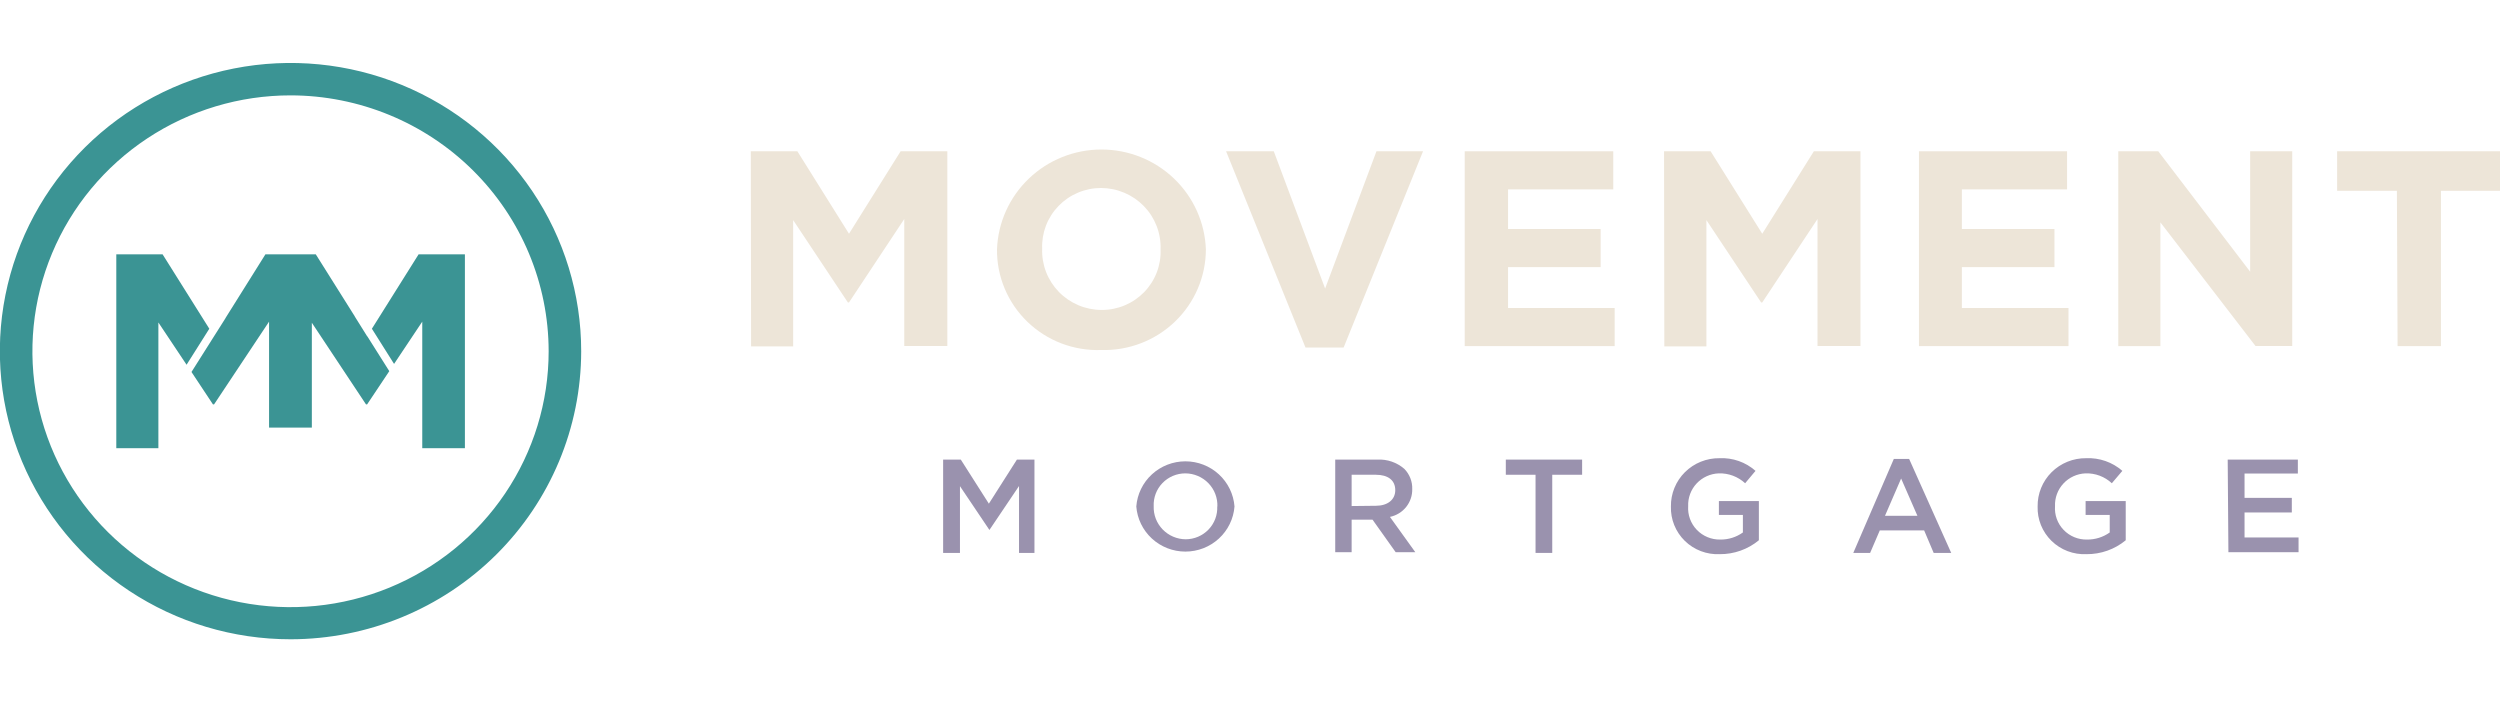
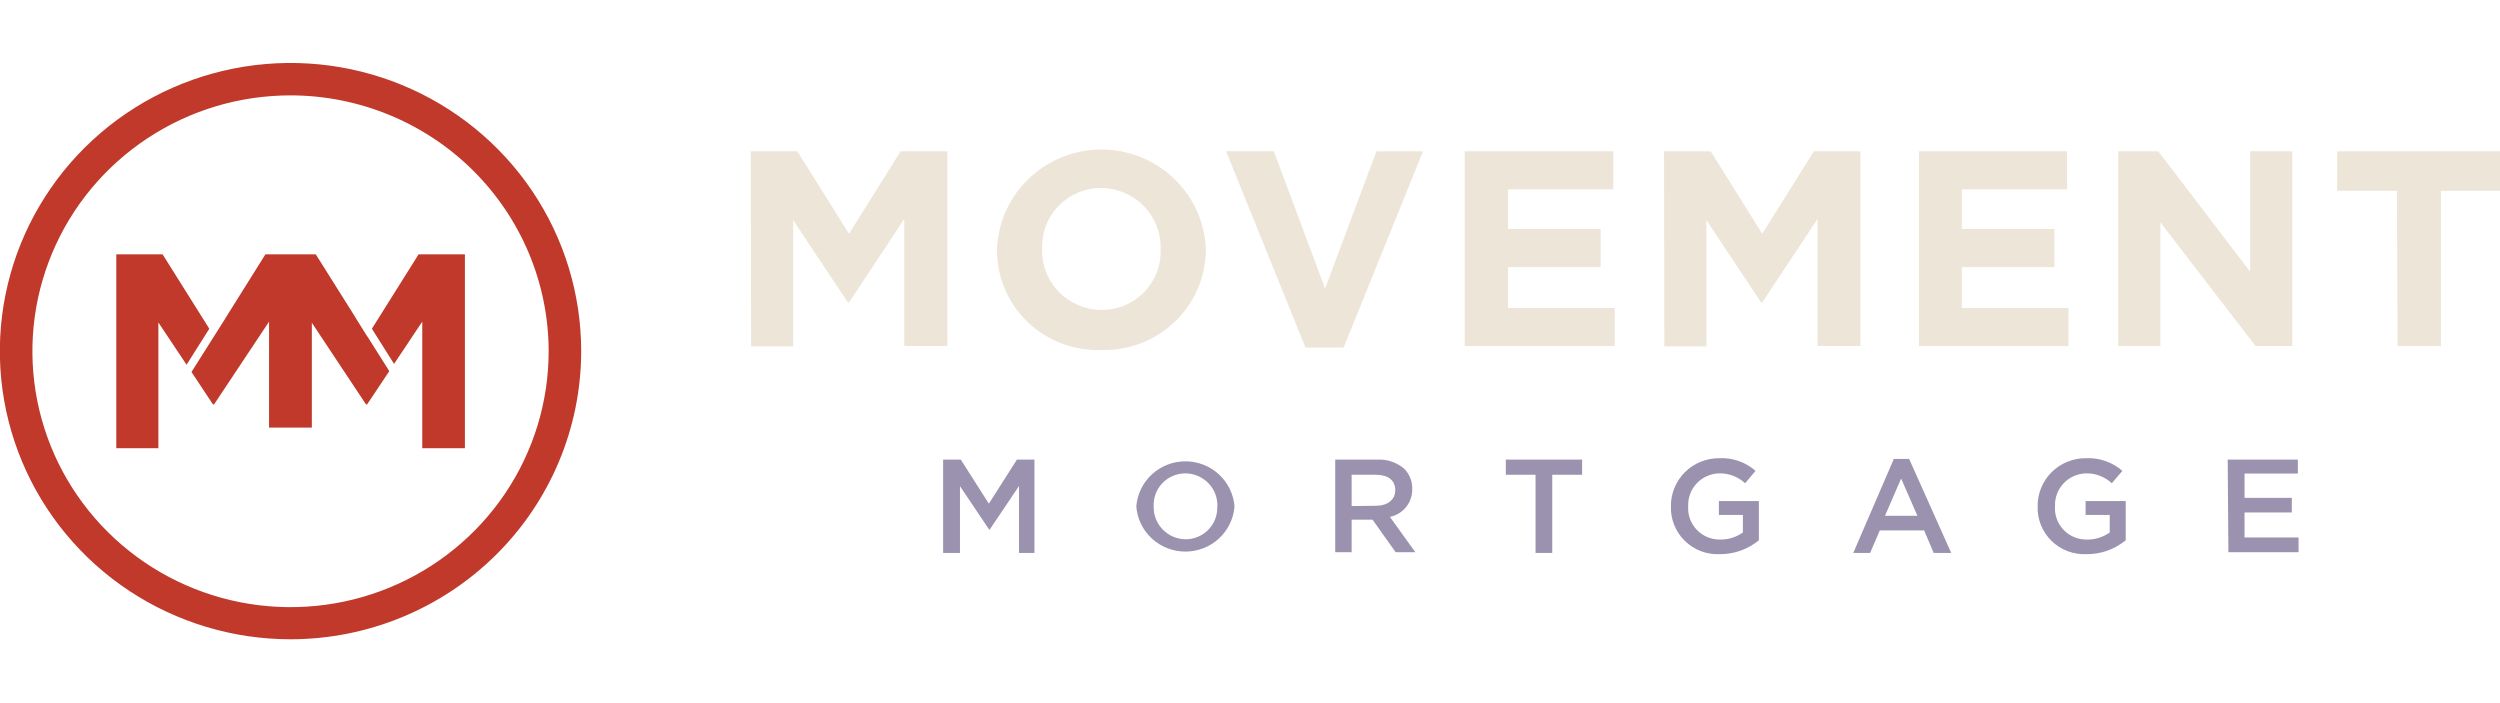
<svg xmlns="http://www.w3.org/2000/svg" width="210px" height="59" viewBox="0 0 256 59" role="presentation" aria-label="Movement Mortgage">
  <g>
    <g>
      <path fill="#EDE5D8" d="M76.882 9.029H81.651L86.937 17.474L92.224 9.029H97.007V28.966H92.597V15.964L86.937 24.509H86.823L81.22 16.078V29.009H76.911L76.882 9.029Z" />
      <path fill="#EDE5D8" d="M102.093 19.069C102.194 16.324 103.365 13.725 105.36 11.819C107.354 9.913 110.017 8.848 112.787 8.848C115.558 8.848 118.22 9.913 120.215 11.819C122.21 13.725 123.381 16.324 123.482 19.069V19.069C123.481 20.45 123.2 21.817 122.656 23.089C122.112 24.361 121.316 25.512 120.316 26.473C119.315 27.434 118.13 28.187 116.831 28.686C115.531 29.185 114.144 29.421 112.751 29.379C111.36 29.427 109.974 29.195 108.676 28.698C107.378 28.2 106.195 27.446 105.199 26.483C104.203 25.519 103.414 24.365 102.88 23.091C102.346 21.817 102.078 20.448 102.093 19.069V19.069ZM118.842 19.069C118.871 18.256 118.735 17.447 118.442 16.688C118.15 15.929 117.706 15.236 117.138 14.65C116.57 14.065 115.889 13.598 115.135 13.278C114.382 12.958 113.571 12.792 112.751 12.788C111.938 12.788 111.133 12.95 110.385 13.266C109.636 13.581 108.96 14.043 108.397 14.625C107.833 15.206 107.394 15.894 107.105 16.648C106.817 17.402 106.685 18.206 106.718 19.012C106.689 19.823 106.825 20.632 107.118 21.39C107.411 22.148 107.855 22.84 108.423 23.425C108.992 24.009 109.673 24.475 110.426 24.793C111.18 25.111 111.99 25.276 112.809 25.277C113.622 25.28 114.426 25.12 115.175 24.805C115.923 24.491 116.599 24.03 117.163 23.45C117.727 22.87 118.166 22.183 118.455 21.43C118.743 20.677 118.875 19.873 118.842 19.069V19.069Z" />
      <path fill="#EDE5D8" d="M125.551 9.029H130.435L135.692 23.084L140.95 9.029H145.719L137.589 29.123H133.681L125.551 9.029Z" />
      <path fill="#EDE5D8" d="M149.986 9.029H165.198V12.931H154.425V16.989H163.905V20.891H154.425V25.078H165.342V28.98H149.986V9.029Z" />
      <path fill="#EDE5D8" d="M170.398 9.029H175.168L180.454 17.474L185.74 9.029H190.51V28.966H186.114V15.964L180.454 24.509H180.339L174.737 16.078V29.009H170.427L170.398 9.029Z" />
      <path fill="#EDE5D8" d="M196.5 9.029H211.669V12.931H200.896V16.989H210.377V20.891H200.896V25.078H211.813V28.98H196.5V9.029Z" />
      <path fill="#EDE5D8" d="M216.913 9.029H221.007L230.416 21.361V9.029H234.725V28.966H230.962L221.222 16.306V28.98H216.913V9.029Z" />
      <path fill="#EDE5D8" d="M245.442 13.073H239.322V9.029H256V13.073H249.952V28.98H245.513L245.442 13.073Z" />
      <path fill="#9A92AE" d="M96.576 40.601H98.386L101.259 45.115L104.132 40.601H105.928V50.156H104.348V43.306L101.317 47.807L98.3 43.321V50.156H96.576V40.601Z" />
      <path fill="#9A92AE" d="M116.357 45.4C116.453 44.143 117.024 42.968 117.957 42.111C118.889 41.255 120.113 40.778 121.385 40.778C122.656 40.778 123.881 41.255 124.813 42.111C125.745 42.968 126.317 44.143 126.413 45.4V45.4C126.317 46.657 125.745 47.831 124.813 48.688C123.881 49.545 122.656 50.021 121.385 50.021C120.113 50.021 118.889 49.545 117.957 48.688C117.024 47.831 116.453 46.657 116.357 45.4V45.4ZM124.66 45.4C124.675 44.963 124.602 44.527 124.445 44.118C124.288 43.709 124.049 43.336 123.744 43.02C123.439 42.704 123.073 42.452 122.667 42.279C122.262 42.105 121.826 42.014 121.385 42.011C120.946 42.01 120.512 42.098 120.108 42.268C119.705 42.439 119.34 42.689 119.037 43.003C118.733 43.317 118.497 43.689 118.343 44.096C118.189 44.503 118.119 44.937 118.138 45.371V45.371C118.123 45.809 118.196 46.245 118.353 46.653C118.511 47.062 118.749 47.435 119.054 47.751C119.36 48.067 119.726 48.319 120.131 48.493C120.536 48.666 120.972 48.757 121.414 48.761C121.851 48.759 122.284 48.67 122.686 48.499C123.087 48.327 123.45 48.077 123.752 47.763C124.054 47.449 124.289 47.078 124.442 46.672C124.596 46.266 124.665 45.833 124.646 45.4H124.66Z" />
      <path fill="#9A92AE" d="M136.727 40.601H141.036C142.051 40.547 143.046 40.889 143.809 41.555C144.075 41.828 144.283 42.152 144.422 42.507C144.56 42.861 144.625 43.24 144.613 43.62C144.627 44.284 144.407 44.932 143.99 45.453C143.573 45.973 142.985 46.332 142.329 46.468L144.929 50.085H142.918L140.548 46.753H138.407V50.085H136.727V40.601ZM140.893 45.329C142.099 45.329 142.875 44.702 142.875 43.734C142.875 42.708 142.128 42.153 140.878 42.153H138.407V45.357L140.893 45.329Z" />
      <path fill="#9A92AE" d="M157.24 42.153H154.195V40.601H162.009V42.153H158.95V50.156H157.24V42.153Z" />
      <path fill="#9A92AE" d="M171.102 45.4C171.093 44.749 171.215 44.104 171.461 43.501C171.707 42.898 172.073 42.35 172.536 41.889C172.999 41.429 173.551 41.065 174.158 40.819C174.766 40.573 175.417 40.451 176.073 40.458C177.427 40.394 178.753 40.859 179.765 41.754L178.702 43.022C177.971 42.345 177 41.981 176.001 42.011C175.573 42.027 175.152 42.127 174.762 42.305C174.373 42.483 174.023 42.735 173.732 43.047C173.441 43.359 173.215 43.725 173.067 44.124C172.919 44.523 172.852 44.947 172.869 45.371C172.839 45.813 172.902 46.257 173.054 46.673C173.206 47.09 173.443 47.471 173.751 47.792C174.059 48.114 174.43 48.368 174.842 48.539C175.254 48.711 175.698 48.796 176.145 48.789C176.979 48.802 177.795 48.547 178.472 48.063V46.269H176.015V44.844H180.109V48.86C178.986 49.791 177.565 50.296 176.101 50.285C175.443 50.314 174.786 50.209 174.17 49.975C173.555 49.741 172.995 49.383 172.526 48.925C172.056 48.466 171.688 47.916 171.443 47.31C171.198 46.703 171.082 46.053 171.102 45.4Z" />
      <path fill="#9A92AE" d="M193.929 40.53H195.494L199.804 50.156H198.008L197.031 47.849H192.492L191.501 50.156H189.777L193.929 40.53ZM196.342 46.354L194.675 42.538L193.023 46.354H196.342Z" />
      <path fill="#9A92AE" d="M208.653 45.4C208.643 44.75 208.765 44.104 209.011 43.501C209.257 42.898 209.623 42.35 210.086 41.889C210.549 41.429 211.101 41.065 211.709 40.819C212.316 40.573 212.967 40.451 213.623 40.458C214.981 40.398 216.31 40.862 217.329 41.754L216.252 43.022C215.891 42.685 215.467 42.422 215.004 42.248C214.54 42.075 214.046 41.994 213.551 42.011C212.689 42.048 211.876 42.422 211.292 43.052C210.707 43.682 210.399 44.516 210.434 45.371C210.402 45.814 210.463 46.258 210.614 46.676C210.765 47.094 211.002 47.475 211.311 47.797C211.619 48.119 211.991 48.373 212.404 48.544C212.817 48.715 213.262 48.798 213.709 48.789C214.543 48.8 215.359 48.545 216.036 48.063V46.269H213.566V44.845H217.674V48.861C216.547 49.794 215.121 50.299 213.652 50.285C212.993 50.314 212.336 50.209 211.721 49.975C211.105 49.741 210.545 49.383 210.076 48.925C209.607 48.466 209.238 47.916 208.993 47.31C208.748 46.703 208.632 46.053 208.653 45.4Z" />
      <path fill="#9A92AE" d="M228.117 40.601H235.3V42.025H229.841V44.517H234.682V46.012H229.841V48.576H235.372V50.085H228.189L228.117 40.601Z" />
    </g>
    <g>
-       <path fill="#3B9494" d="M16.649 19.581H11.909V39.433H16.218V26.559L19.105 30.888L21.433 27.2L16.649 19.581Z" />
-       <path fill="#3B9494" d="M37.608 27.969H37.593L36.703 26.545L36.329 25.947V25.933L32.336 19.581H31.933H27.581H27.179L23.128 26.047L23.056 26.175L21.921 27.969L19.608 31.629L21.806 34.947H21.921L27.552 26.474V37.325H31.933V26.588L37.478 34.947H37.593L39.863 31.544L37.608 27.969Z" />
-       <path fill="#3B9494" d="M42.865 19.581L38.082 27.2L40.352 30.803L43.239 26.474V39.433H47.606V19.581H42.865Z" />
-       <path fill="#3B9494" d="M29.764 3.304C24.536 3.301 19.424 4.835 15.076 7.713C10.727 10.591 7.337 14.682 5.334 19.47C3.332 24.257 2.806 29.526 3.824 34.61C4.843 39.694 7.359 44.364 11.055 48.031C14.751 51.697 19.461 54.194 24.588 55.206C29.716 56.218 35.031 55.7 39.862 53.717C44.692 51.734 48.821 48.376 51.726 44.066C54.631 39.757 56.182 34.69 56.182 29.507C56.174 22.562 53.389 15.904 48.437 10.992C43.485 6.08 36.77 3.315 29.764 3.304V3.304ZM29.764 59C23.876 59.003 18.12 57.274 13.223 54.033C8.326 50.792 4.509 46.184 2.254 40.791C-0.001 35.399 -0.591 29.465 0.557 23.74C1.705 18.015 4.54 12.756 8.703 8.628C12.867 4.501 18.172 1.69 23.947 0.552C29.722 -0.586 35.708 -0.001 41.147 2.235C46.586 4.47 51.235 8.254 54.504 13.108C57.774 17.963 59.517 23.67 59.514 29.507C59.507 37.327 56.37 44.824 50.792 50.353C45.215 55.883 37.652 58.992 29.764 59" />
+       <path fill="#C0392B" d="M16.649 19.581H11.909V39.433H16.218V26.559L19.105 30.888L21.433 27.2L16.649 19.581Z" />
+       <path fill="#C0392B" d="M37.608 27.969H37.593L36.703 26.545L36.329 25.947V25.933L32.336 19.581H31.933H27.581H27.179L23.128 26.047L23.056 26.175L21.921 27.969L19.608 31.629L21.806 34.947H21.921L27.552 26.474V37.325H31.933V26.588L37.478 34.947H37.593L39.863 31.544L37.608 27.969Z" />
+       <path fill="#C0392B" d="M42.865 19.581L38.082 27.2L40.352 30.803L43.239 26.474V39.433H47.606V19.581H42.865Z" />
+       <path fill="#C0392B" d="M29.764 3.304C24.536 3.301 19.424 4.835 15.076 7.713C10.727 10.591 7.337 14.682 5.334 19.47C3.332 24.257 2.806 29.526 3.824 34.61C4.843 39.694 7.359 44.364 11.055 48.031C14.751 51.697 19.461 54.194 24.588 55.206C29.716 56.218 35.031 55.7 39.862 53.717C44.692 51.734 48.821 48.376 51.726 44.066C54.631 39.757 56.182 34.69 56.182 29.507C56.174 22.562 53.389 15.904 48.437 10.992C43.485 6.08 36.77 3.315 29.764 3.304V3.304ZM29.764 59C23.876 59.003 18.12 57.274 13.223 54.033C8.326 50.792 4.509 46.184 2.254 40.791C-0.001 35.399 -0.591 29.465 0.557 23.74C1.705 18.015 4.54 12.756 8.703 8.628C12.867 4.501 18.172 1.69 23.947 0.552C29.722 -0.586 35.708 -0.001 41.147 2.235C46.586 4.47 51.235 8.254 54.504 13.108C57.774 17.963 59.517 23.67 59.514 29.507C59.507 37.327 56.37 44.824 50.792 50.353C45.215 55.883 37.652 58.992 29.764 59" />
    </g>
  </g>
</svg>
